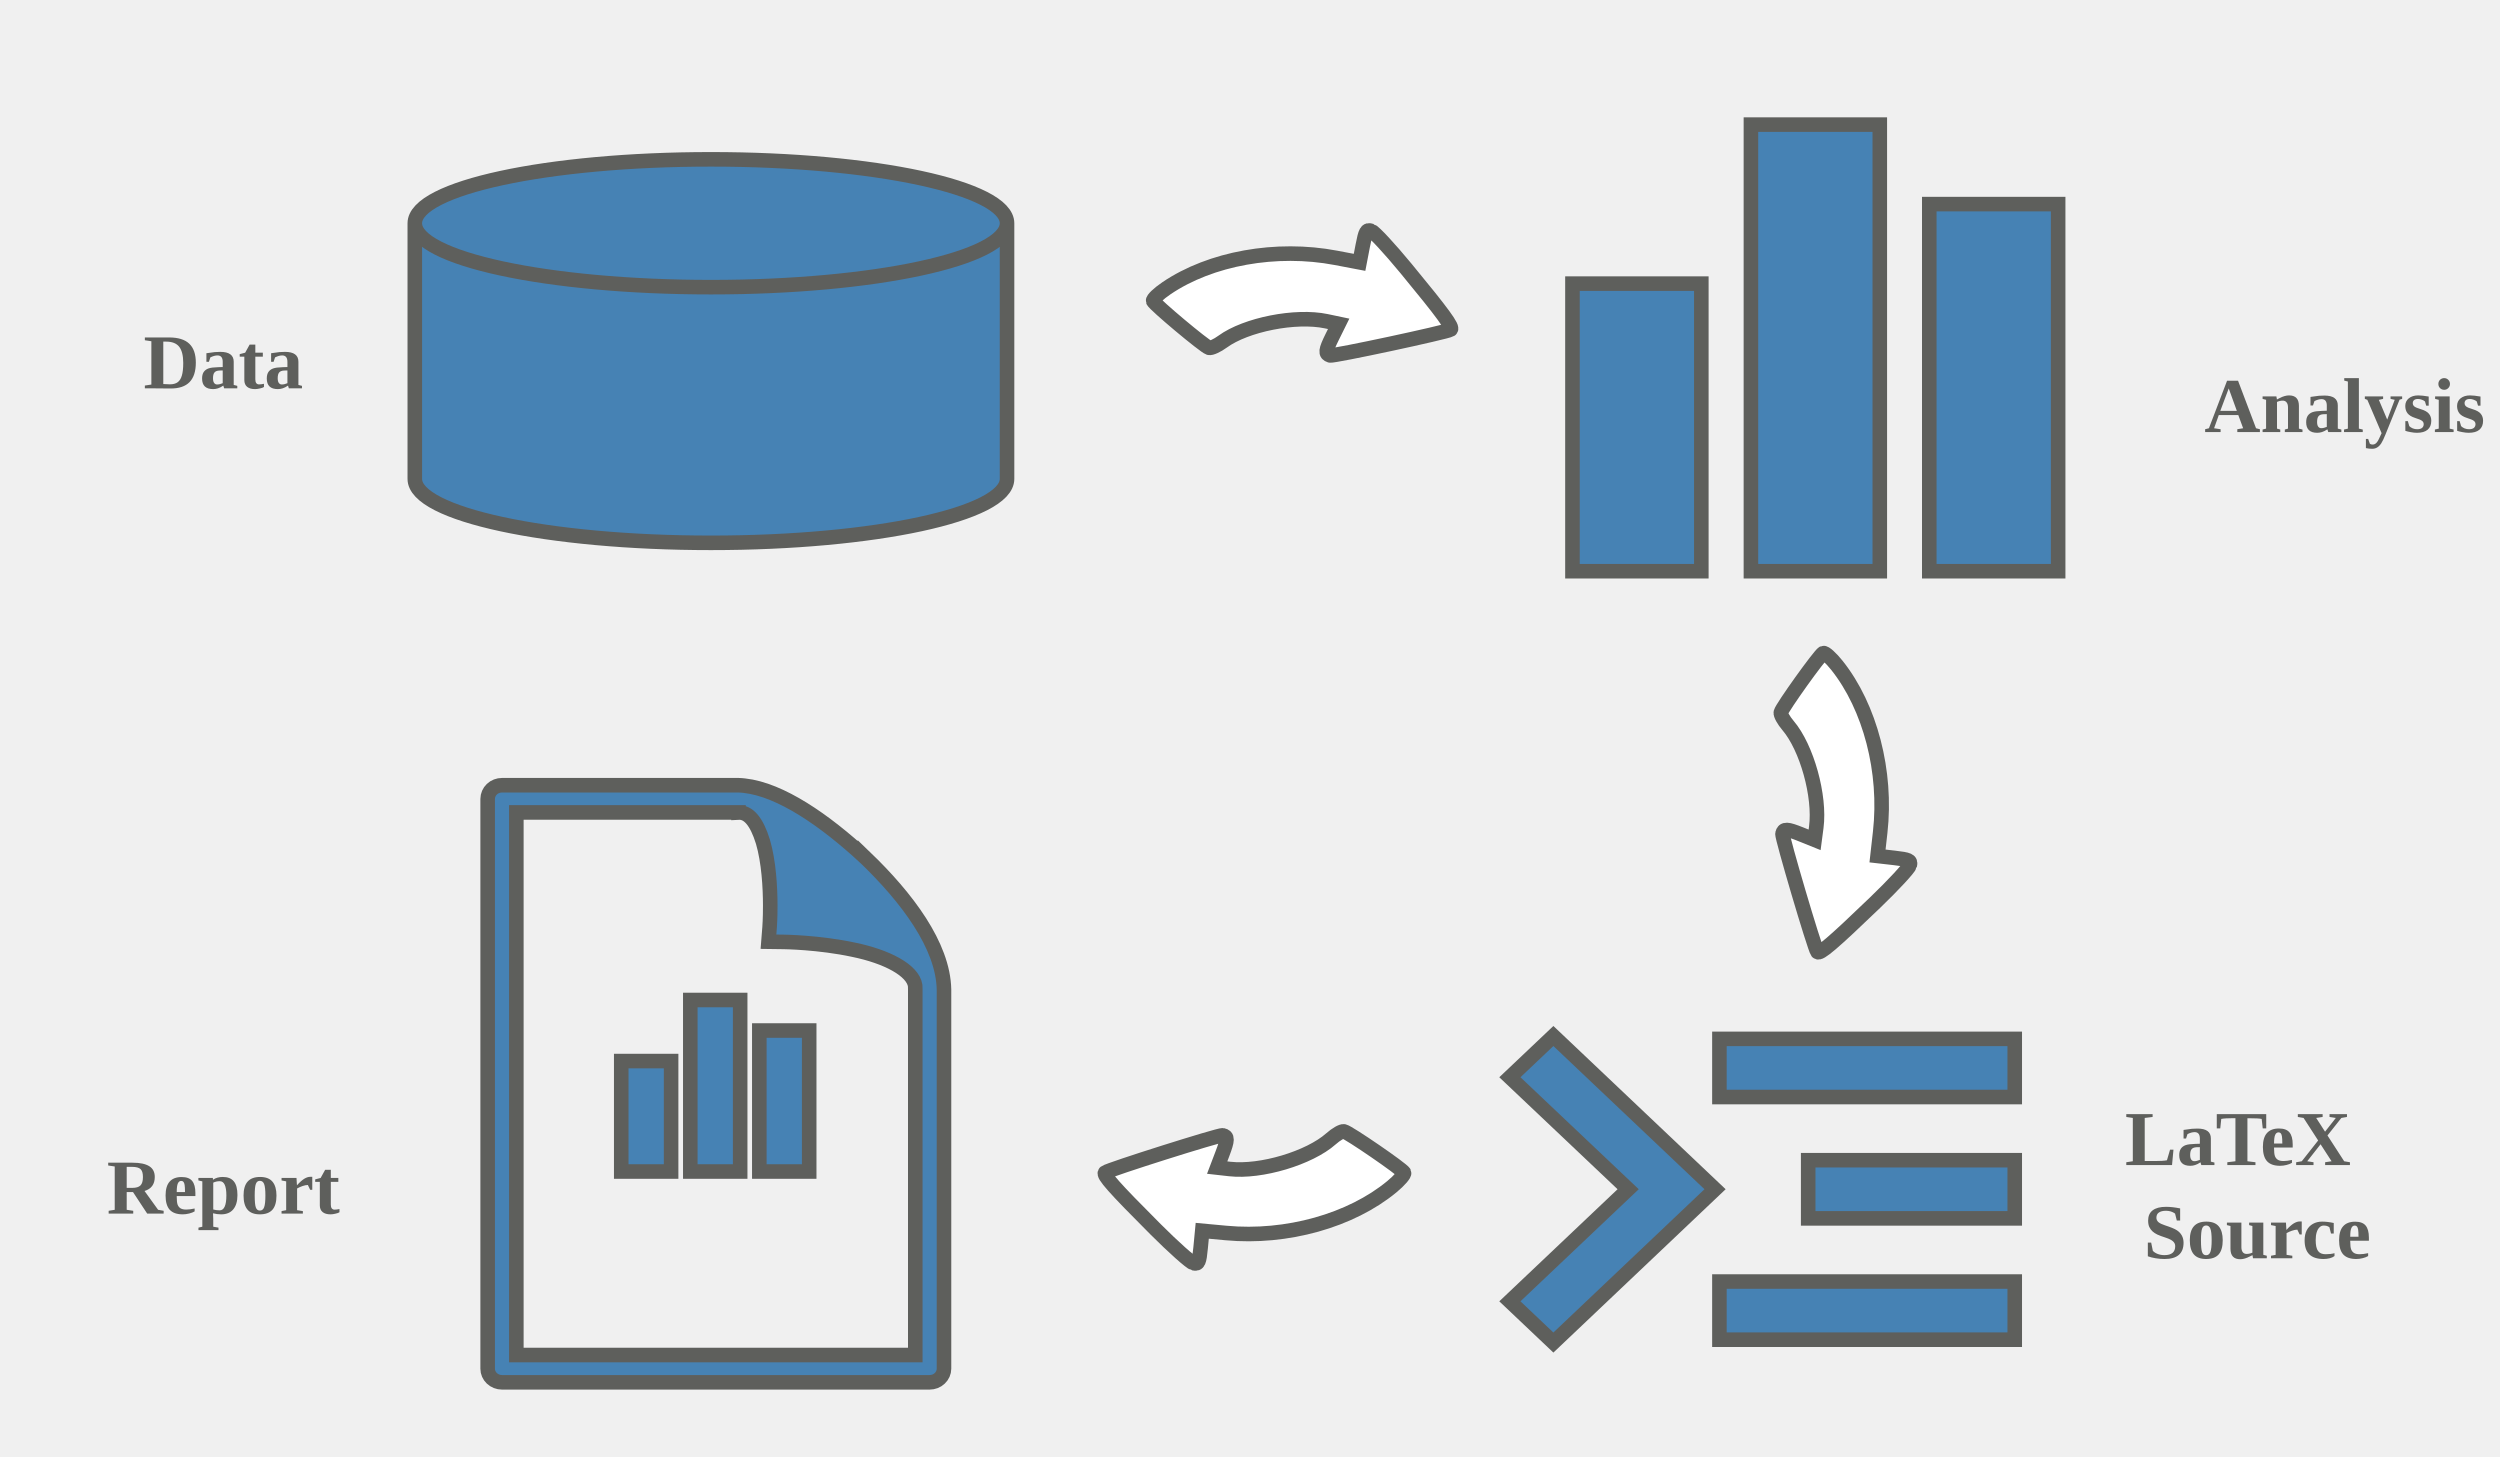
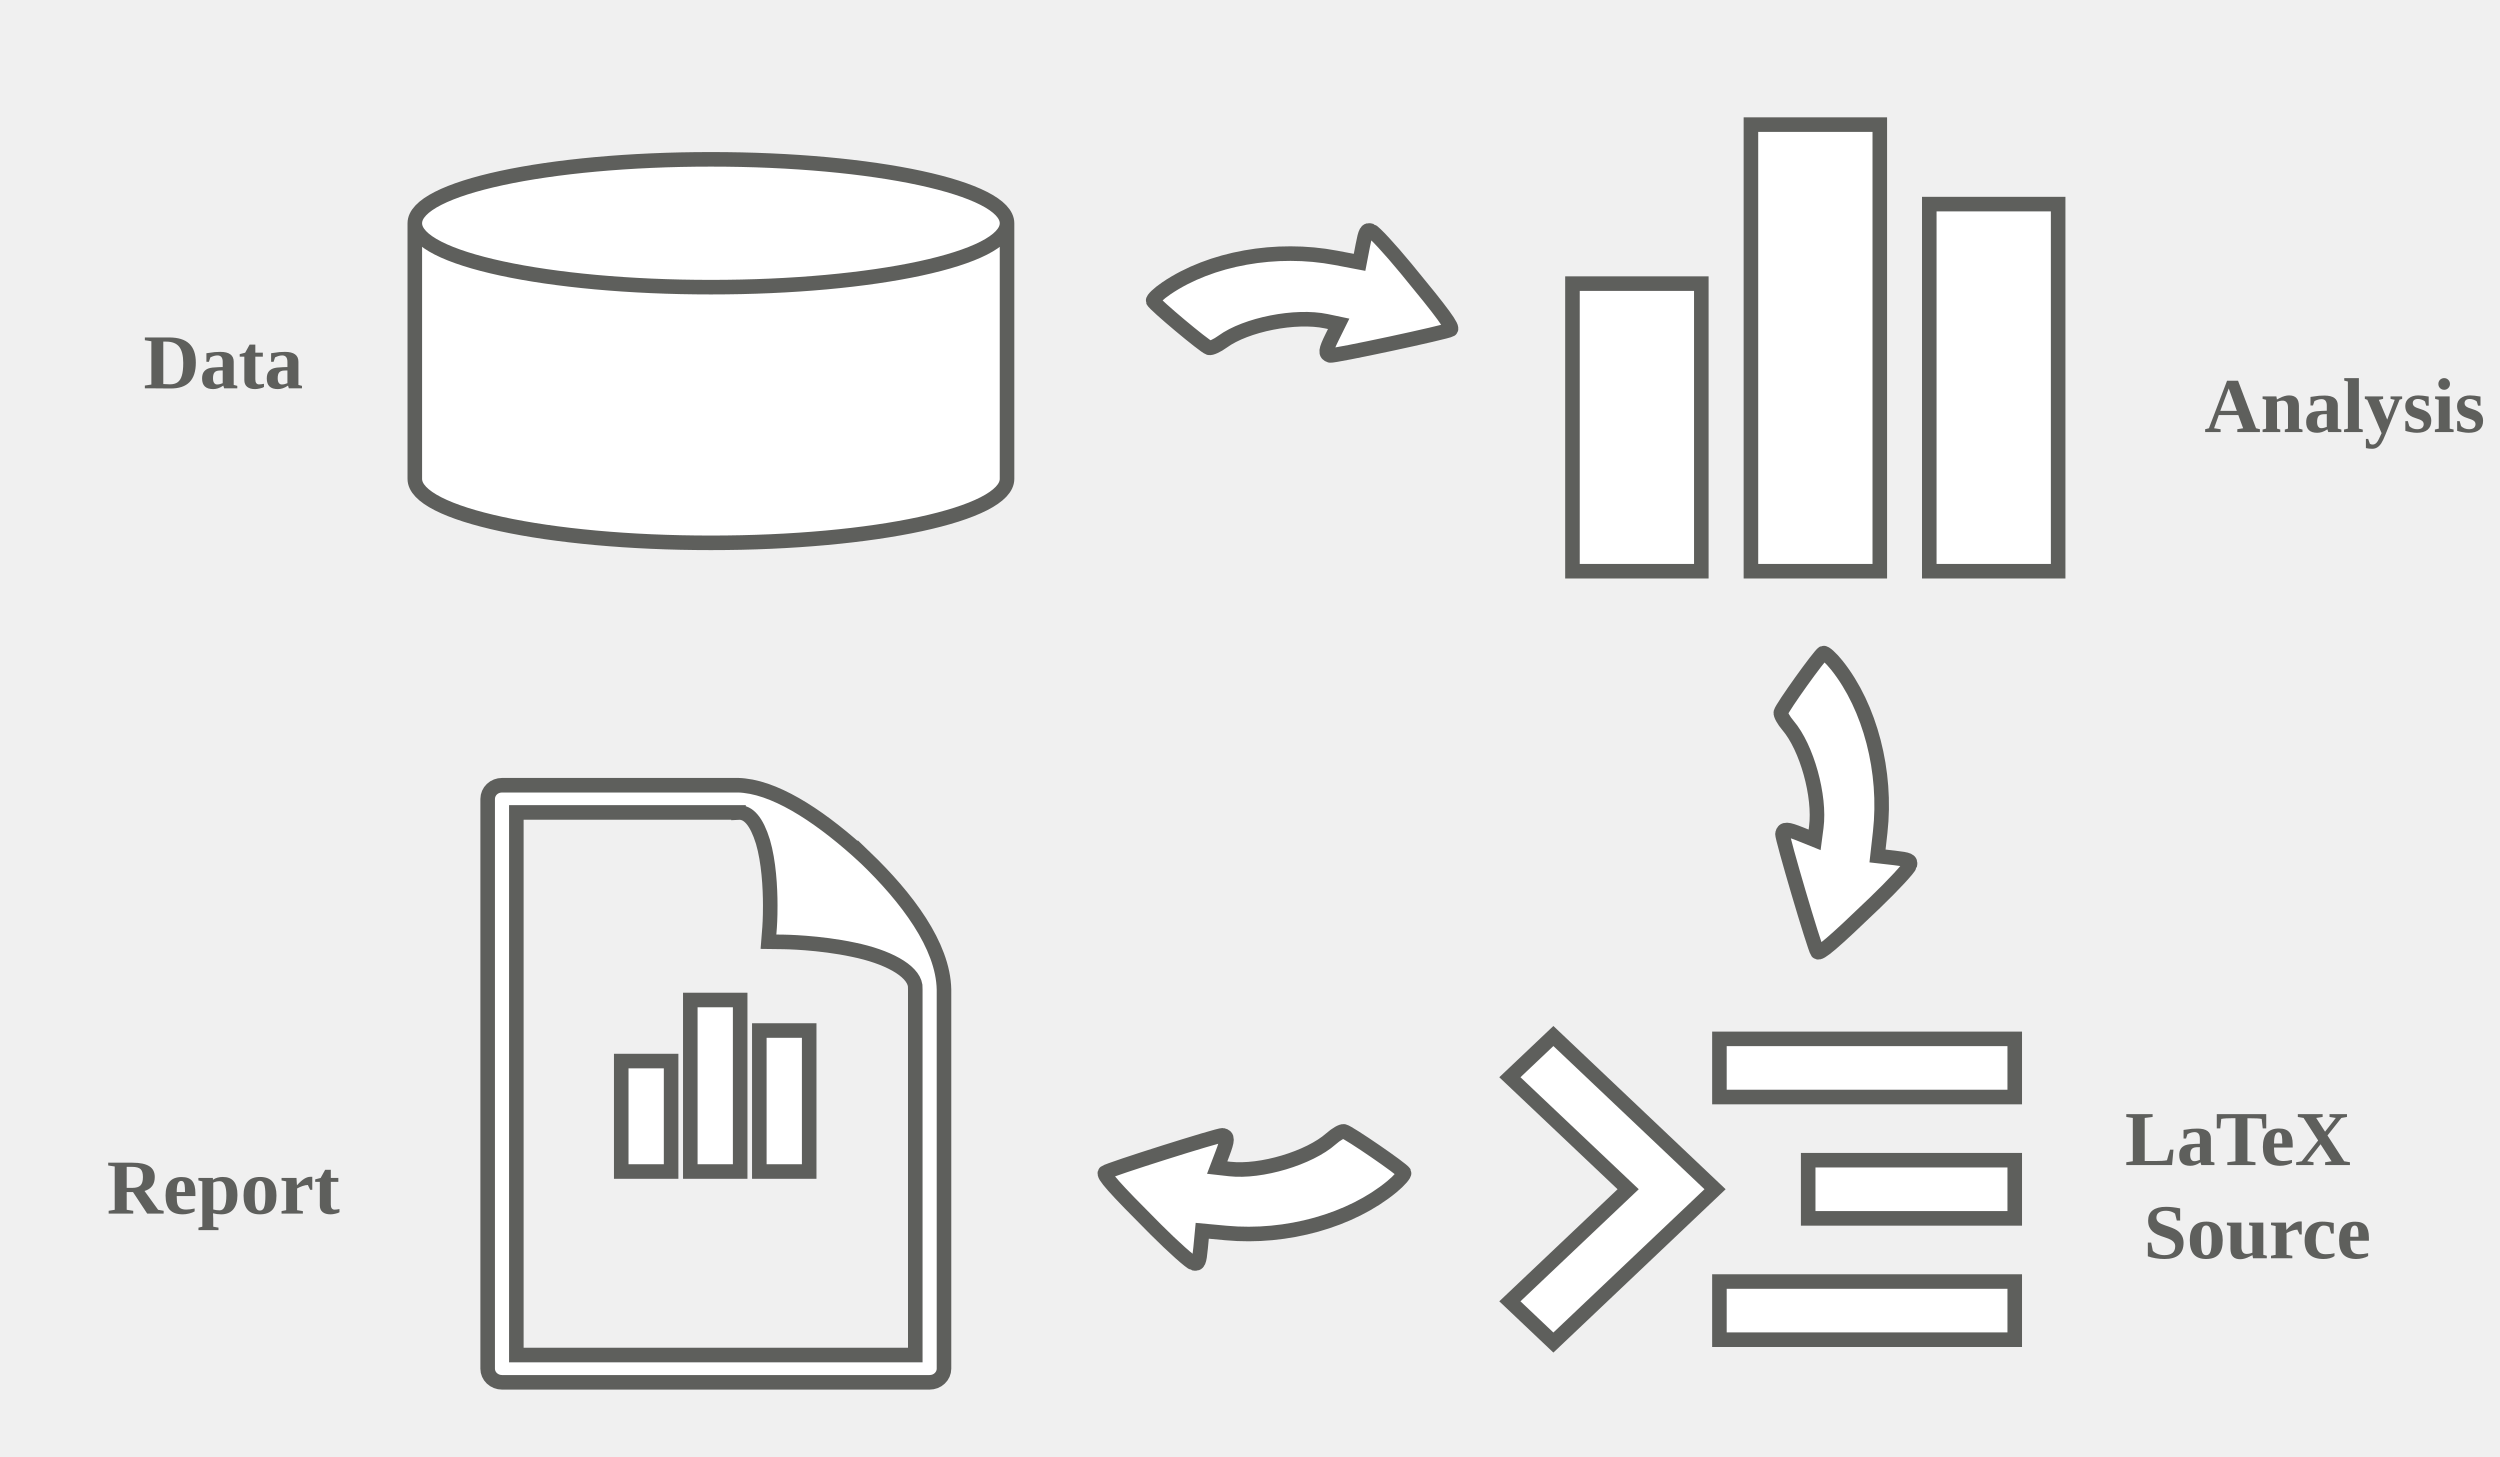
<svg xmlns="http://www.w3.org/2000/svg" width="515" height="300">
  <g>
-     <path id="svg_1" d="m207.449,45.99c0,7.271 -27.311,13.166 -61,13.166m61,-13.166l0,0c0,7.271 -27.311,13.166 -61,13.166c-33.688,0 -60.999,-5.895 -60.999,-13.166m0,0l0,0c0,-7.272 27.31,-13.167 60.999,-13.167c33.689,0 61,5.895 61,13.167l0,52.666c0,7.272 -27.311,13.167 -61,13.167c-33.688,0 -60.999,-5.895 -60.999,-13.167l0,-52.666z" stroke-linecap="null" stroke-linejoin="null" stroke-dasharray="null" stroke-width="3" fill="steelblue" stroke="#5e5f5c" />
-     <path id="svg_4" d="m178.184,176.602c-8.366,-7.721 -17.391,-13.912 -24.791,-14.747c-0.402,-0.056 -0.82,-0.084 -1.266,-0.098l-48.711,0c-0.776,0 -1.544,0.292 -2.093,0.821c-0.542,0.515 -0.864,1.252 -0.864,1.989l0,117.393c0,0.738 0.307,1.447 0.864,1.976c0.563,0.529 1.303,0.821 2.093,0.821l88.089,0c0.776,0 1.523,-0.279 2.086,-0.821c0.556,-0.528 0.871,-1.238 0.871,-1.976l0,-78.118c-0.175,-9.071 -7.649,-18.949 -16.278,-27.241l-0,0l0,0zm10.357,102.535l-82.175,0l0,-111.773l45.768,0l0,0.014c1.998,-0.111 3.718,1.753 5.036,6.038c1.2,4.076 1.5,9.405 1.5,13.092c0.008,2.699 -0.132,4.521 -0.132,4.521l-0.234,2.963l3.147,0.042c0.014,0 7.268,0.083 14.39,1.614c6.837,1.405 12.187,4.202 12.685,7.374c0.022,0.278 0.022,0.556 0.022,0.82l0,75.294l-0.007,0l0,0z" stroke-linecap="null" stroke-linejoin="null" stroke-dasharray="null" stroke-width="3" fill="steelblue" stroke="#5e5f5c" />
-     <path id="svg_5" d="m397.432,42.046l0,75.625l26.546,0l0,-75.625l-26.546,0zm-36.741,75.625l26.546,0l0,-92l-26.546,0l0,92zm-36.765,0l26.546,0l0,-59.244l-26.546,0l0,59.244z" stroke-linecap="null" stroke-linejoin="null" stroke-dasharray="null" stroke-width="3" fill="steelblue" stroke="#5e5f5c" />
-     <path id="svg_7" d="m311.035,221.913l0,0l0,0l0,0zm0,0l24.364,23.068l-24.364,23.09l8.963,8.495l33.303,-31.585l-33.303,-31.562l-8.963,8.494l0,-0zm43.166,54.067l60.834,0l0,-11.985l-60.834,0l0,11.985zm18.286,-24.995l42.548,0l0,-11.986l-42.548,0l0,11.986zm-18.286,-36.98l0,11.984l60.834,0l0,-11.984l-60.834,0z" stroke-linecap="null" stroke-linejoin="null" stroke-dasharray="null" stroke-width="3" fill="steelblue" stroke="#5e5f5c" />
+     <path id="svg_1" d="m207.449,45.99c0,7.271 -27.311,13.166 -61,13.166m61,-13.166l0,0c0,7.271 -27.311,13.166 -61,13.166c-33.688,0 -60.999,-5.895 -60.999,-13.166m0,0l0,0c0,-7.272 27.31,-13.167 60.999,-13.167c33.689,0 61,5.895 61,13.167l0,52.666c0,7.272 -27.311,13.167 -61,13.167c-33.688,0 -60.999,-5.895 -60.999,-13.167l0,-52.666z" stroke-linecap="null" stroke-linejoin="null" stroke-dasharray="null" stroke-width="3" fill="#FFFFFF" stroke="#5e5f5c" />
+     <path id="svg_4" d="m178.184,176.602c-8.366,-7.721 -17.391,-13.912 -24.791,-14.747c-0.402,-0.056 -0.82,-0.084 -1.266,-0.098l-48.711,0c-0.776,0 -1.544,0.292 -2.093,0.821c-0.542,0.515 -0.864,1.252 -0.864,1.989l0,117.393c0,0.738 0.307,1.447 0.864,1.976c0.563,0.529 1.303,0.821 2.093,0.821l88.089,0c0.776,0 1.523,-0.279 2.086,-0.821c0.556,-0.528 0.871,-1.238 0.871,-1.976l0,-78.118c-0.175,-9.071 -7.649,-18.949 -16.278,-27.241l-0,0l0,0zm10.357,102.535l-82.175,0l0,-111.773l45.768,0l0,0.014c1.998,-0.111 3.718,1.753 5.036,6.038c1.2,4.076 1.5,9.405 1.5,13.092c0.008,2.699 -0.132,4.521 -0.132,4.521l-0.234,2.963l3.147,0.042c0.014,0 7.268,0.083 14.39,1.614c6.837,1.405 12.187,4.202 12.685,7.374c0.022,0.278 0.022,0.556 0.022,0.82l0,75.294l-0.007,0l0,0z" stroke-linecap="null" stroke-linejoin="null" stroke-dasharray="null" stroke-width="3" fill="#FFFFFF" stroke="#5e5f5c" />
+     <path id="svg_5" d="m397.432,42.046l0,75.625l26.546,0l0,-75.625l-26.546,0zm-36.741,75.625l26.546,0l0,-92l-26.546,0l0,92zm-36.765,0l26.546,0l0,-59.244l-26.546,0l0,59.244z" stroke-linecap="null" stroke-linejoin="null" stroke-dasharray="null" stroke-width="3" fill="#FFFFFF" stroke="#5e5f5c" />
+     <path id="svg_7" d="m311.035,221.913l0,0l0,0l0,0zm0,0l24.364,23.068l-24.364,23.09l8.963,8.495l33.303,-31.585l-33.303,-31.562l-8.963,8.494l0,-0zm43.166,54.067l60.834,0l0,-11.985l-60.834,0l0,11.985zm18.286,-24.995l42.548,0l0,-11.986l-42.548,0l0,11.986zm-18.286,-36.98l0,11.984l60.834,0l0,-11.984l-60.834,0z" stroke-linecap="null" stroke-linejoin="null" stroke-dasharray="null" stroke-width="3" fill="#FFFFFF" stroke="#5e5f5c" />
    <path stroke="#5e5f5c" id="svg_10" transform="rotate(103.407 379.221 166.327)" d="m386.785,153.212l0.417,3.455l-4.902,0.602c-12.413,1.521 -24.579,7.977 -31.353,16.633c-1.215,1.553 -2.028,3.049 -1.808,3.325c0.508,0.633 12.867,5.669 13.913,5.669c0.426,0 1.45,-0.926 2.275,-2.059c3.521,-4.828 12.632,-9.864 19.046,-10.527l2.601,-0.269l-0.448,2.986c-0.464,3.1 -0.334,3.75 0.753,3.75c0.694,0 21.423,-11.904 22.016,-12.643c0.449,-0.561 -2.402,-2.641 -12.61,-9.198c-4.433,-2.848 -8.569,-5.179 -9.189,-5.179c-0.992,0 -1.077,0.414 -0.711,3.455l0,0l-0,0l-0,0l-0,0l-0,0l-0,0l-0,0z" stroke-linecap="null" stroke-linejoin="null" stroke-dasharray="null" stroke-width="3" fill="#FFFFFF" />
    <path id="svg_11" stroke="#5e5f5c" transform="rotate(17.7787 269.519 60.805)" d="m277.083,47.69l0.417,3.455l-4.902,0.602c-12.413,1.521 -24.579,7.977 -31.353,16.633c-1.215,1.553 -2.028,3.049 -1.808,3.325c0.508,0.633 12.867,5.669 13.912,5.669c0.426,0 1.45,-0.926 2.275,-2.059c3.521,-4.828 12.632,-9.864 19.046,-10.527l2.601,-0.269l-0.447,2.986c-0.464,3.1 -0.334,3.75 0.753,3.75c0.694,0 21.423,-11.904 22.016,-12.643c0.449,-0.561 -2.402,-2.641 -12.61,-9.198c-4.433,-2.848 -8.569,-5.179 -9.189,-5.179c-0.992,0 -1.077,0.414 -0.711,3.455l0,0l-0,0z" stroke-linecap="null" stroke-linejoin="null" stroke-dasharray="null" stroke-width="3" fill="#FFFFFF" />
    <path id="svg_12" stroke="#5e5f5c" transform="rotate(-167.688 257.519 245.805)" d="m265.083,232.69l0.417,3.455l-4.902,0.602c-12.413,1.521 -24.579,7.977 -31.353,16.633c-1.215,1.553 -2.028,3.049 -1.808,3.325c0.508,0.633 12.867,5.669 13.912,5.669c0.426,0 1.45,-0.926 2.275,-2.059c3.521,-4.828 12.632,-9.864 19.046,-10.527l2.601,-0.269l-0.447,2.986c-0.464,3.1 -0.334,3.75 0.753,3.75c0.694,0 21.423,-11.904 22.016,-12.643c0.449,-0.561 -2.402,-2.641 -12.61,-9.198c-4.433,-2.848 -8.569,-5.179 -9.189,-5.179c-0.992,0 -1.077,0.414 -0.711,3.455l0,0l-0,-0z" stroke-linecap="null" stroke-linejoin="null" stroke-dasharray="null" stroke-width="3" fill="#FFFFFF" />
    <text fill="#5e5f5c" stroke="#5e5f5c" stroke-width="0" x="46" y="80" id="svg_2" text-anchor="middle" xml:space="preserve" font-weight="bold" font-size="16">Data</text>
    <text fill="#5e5f5c" stroke-width="0" x="483" y="89" id="svg_3" text-anchor="middle" xml:space="preserve" stroke="#5e5f5c" font-weight="bold" font-size="16">Analysis</text>
    <text fill="#5e5f5c" stroke="#5e5f5c" stroke-width="0" x="489" y="240" id="svg_6" font-weight="bold" font-size="16" text-anchor="middle" xml:space="preserve">
      <tspan x="475"> LaTeX </tspan>
      <tspan x="475" dy="1.2em"> Source </tspan>
    </text>
    <text fill="#5e5f5c" stroke="#5e5f5c" stroke-width="0" x="46" y="250" font-size="16" text-anchor="middle" xml:space="preserve" id="svg_8" font-weight="bold">Report</text>
-     <path d="m156.42,212.289l0,29.044l10.273,0l0,-29.044l-10.273,0zm-14.218,29.044l10.273,0l0,-35.333l-10.273,0l0,35.333zm-14.227,0l10.273,0l0,-22.753l-10.273,0l0,22.753z" stroke-linecap="null" stroke-linejoin="null" stroke-dasharray="null" stroke-width="3" fill="steelblue" id="svg_9" stroke="#5e5f5c" />
+     <path d="m156.42,212.289l0,29.044l10.273,0l0,-29.044l-10.273,0zm-14.218,29.044l10.273,0l0,-35.333l-10.273,0l0,35.333zm-14.227,0l10.273,0l0,-22.753l-10.273,0l0,22.753z" stroke-linecap="null" stroke-linejoin="null" stroke-dasharray="null" stroke-width="3" fill="#FFFFFF" id="svg_9" stroke="#5e5f5c" />
  </g>
</svg>
